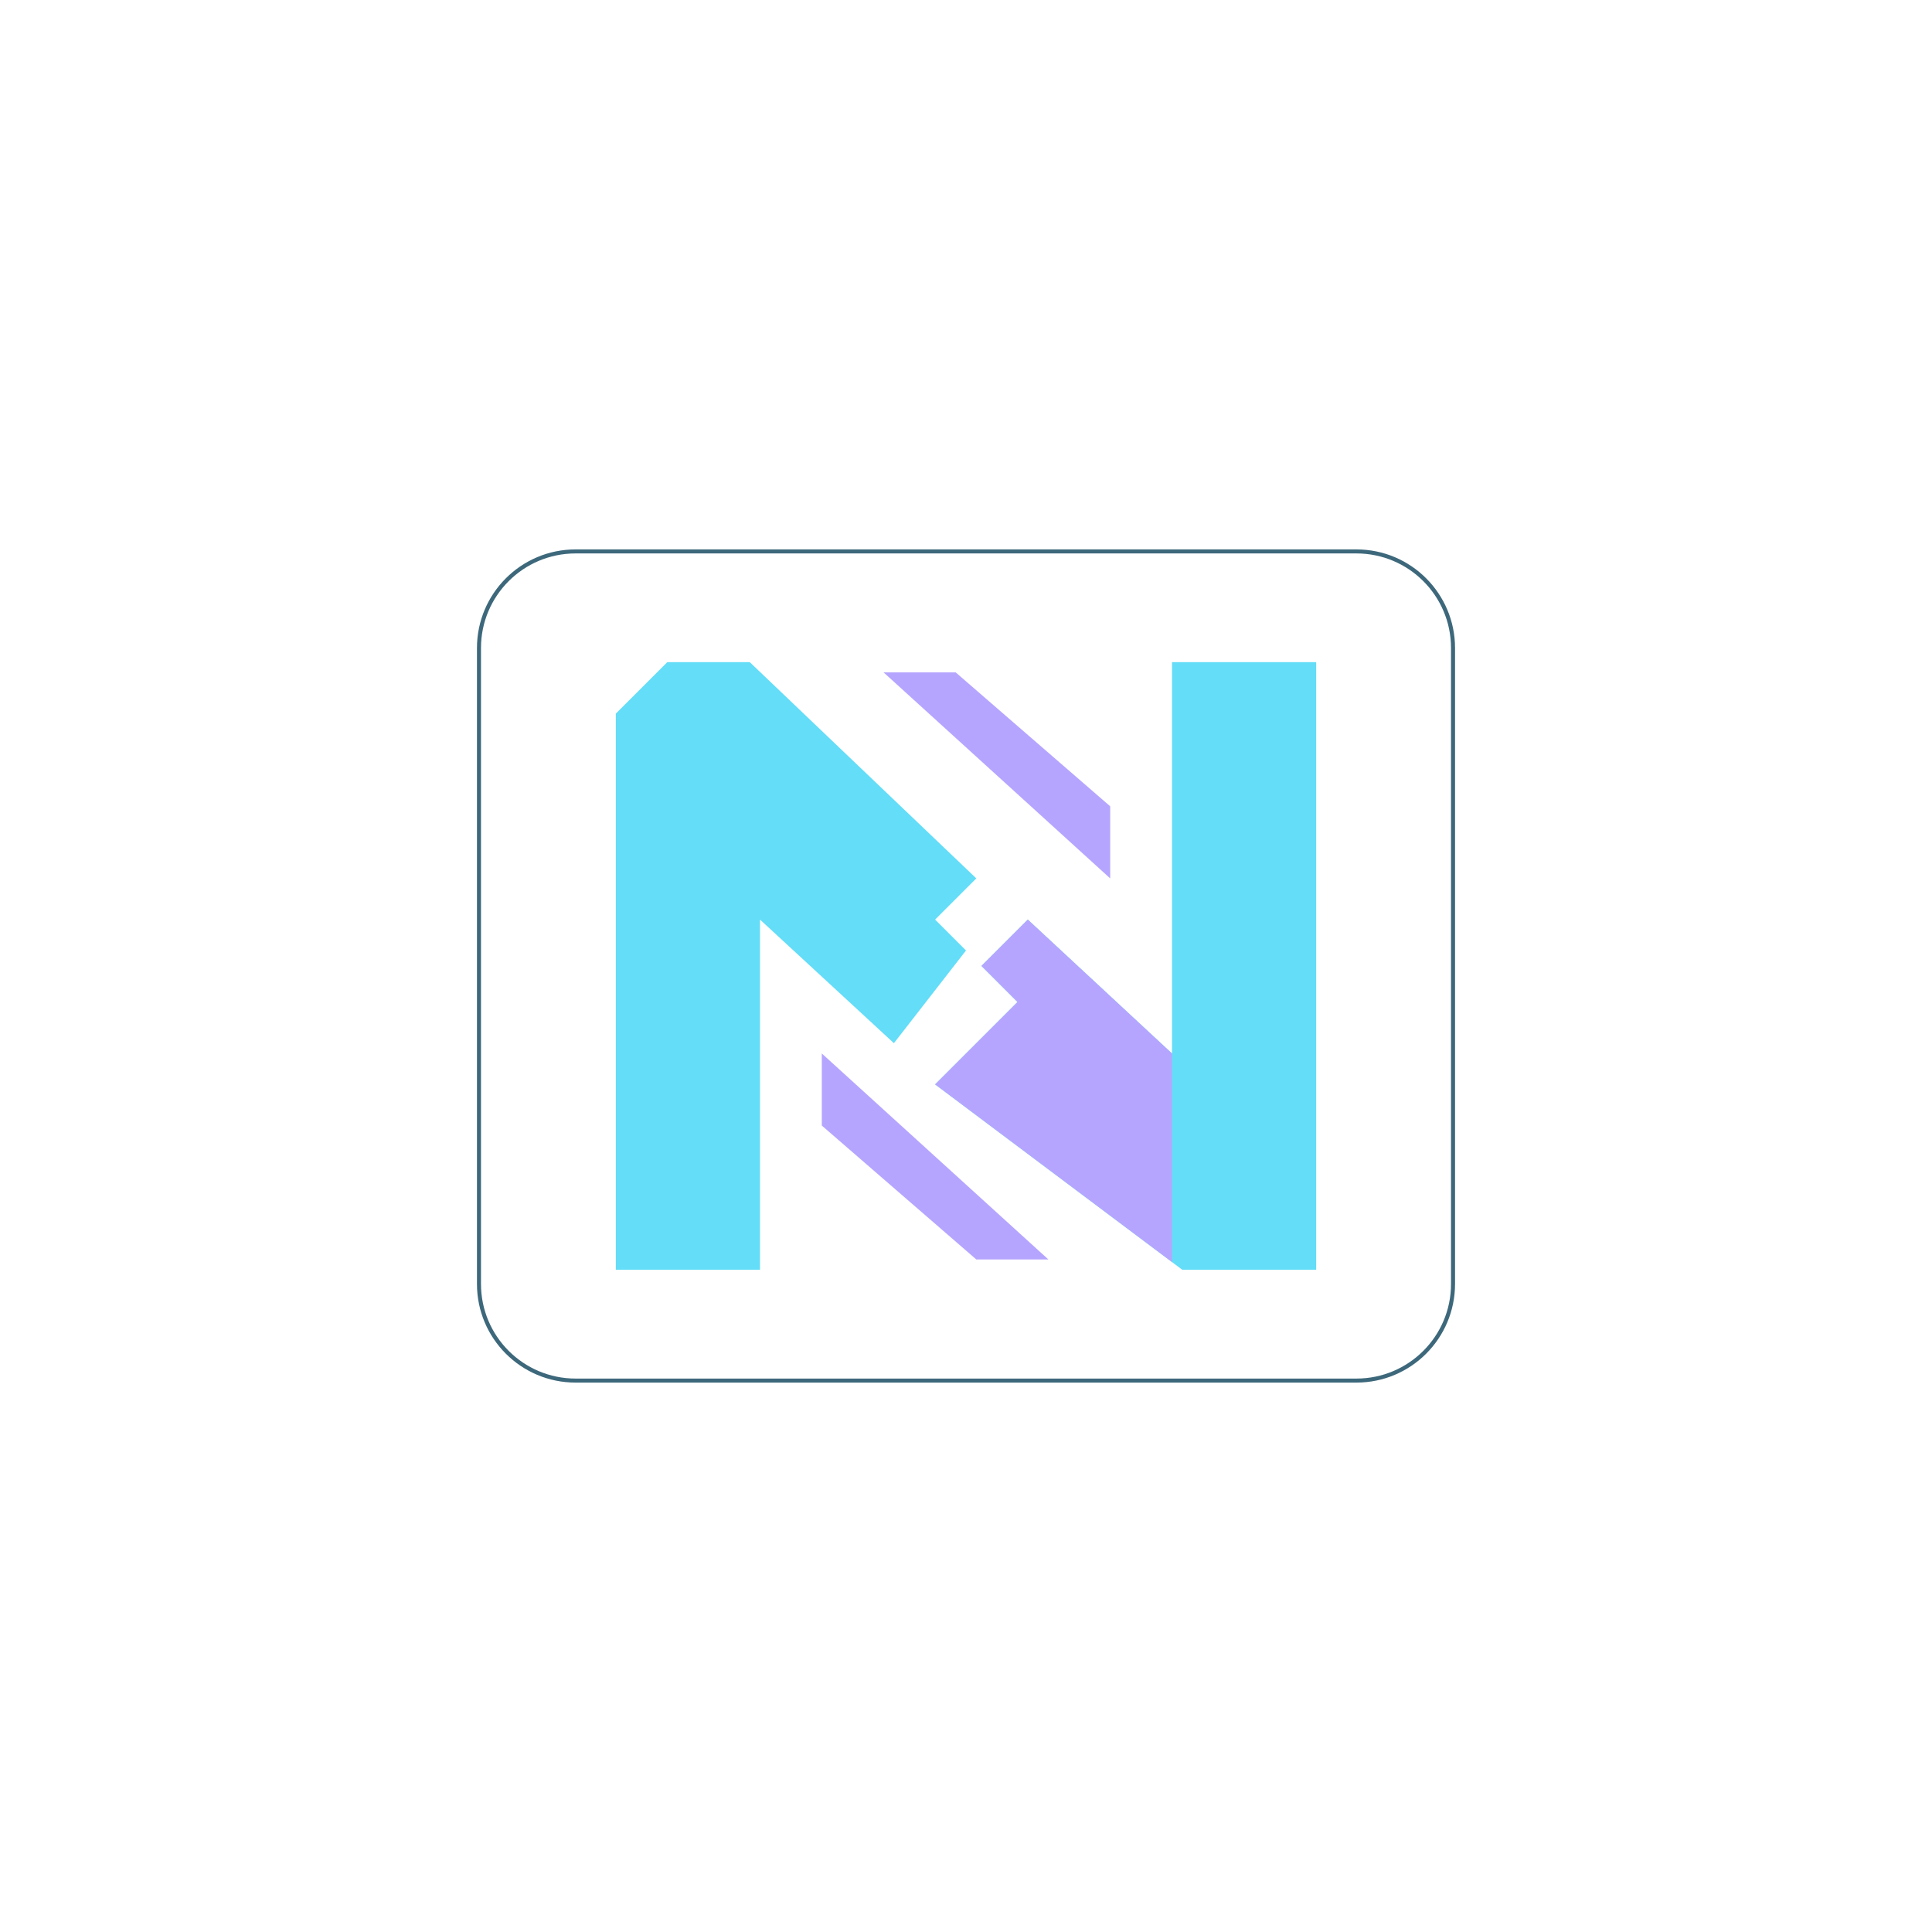
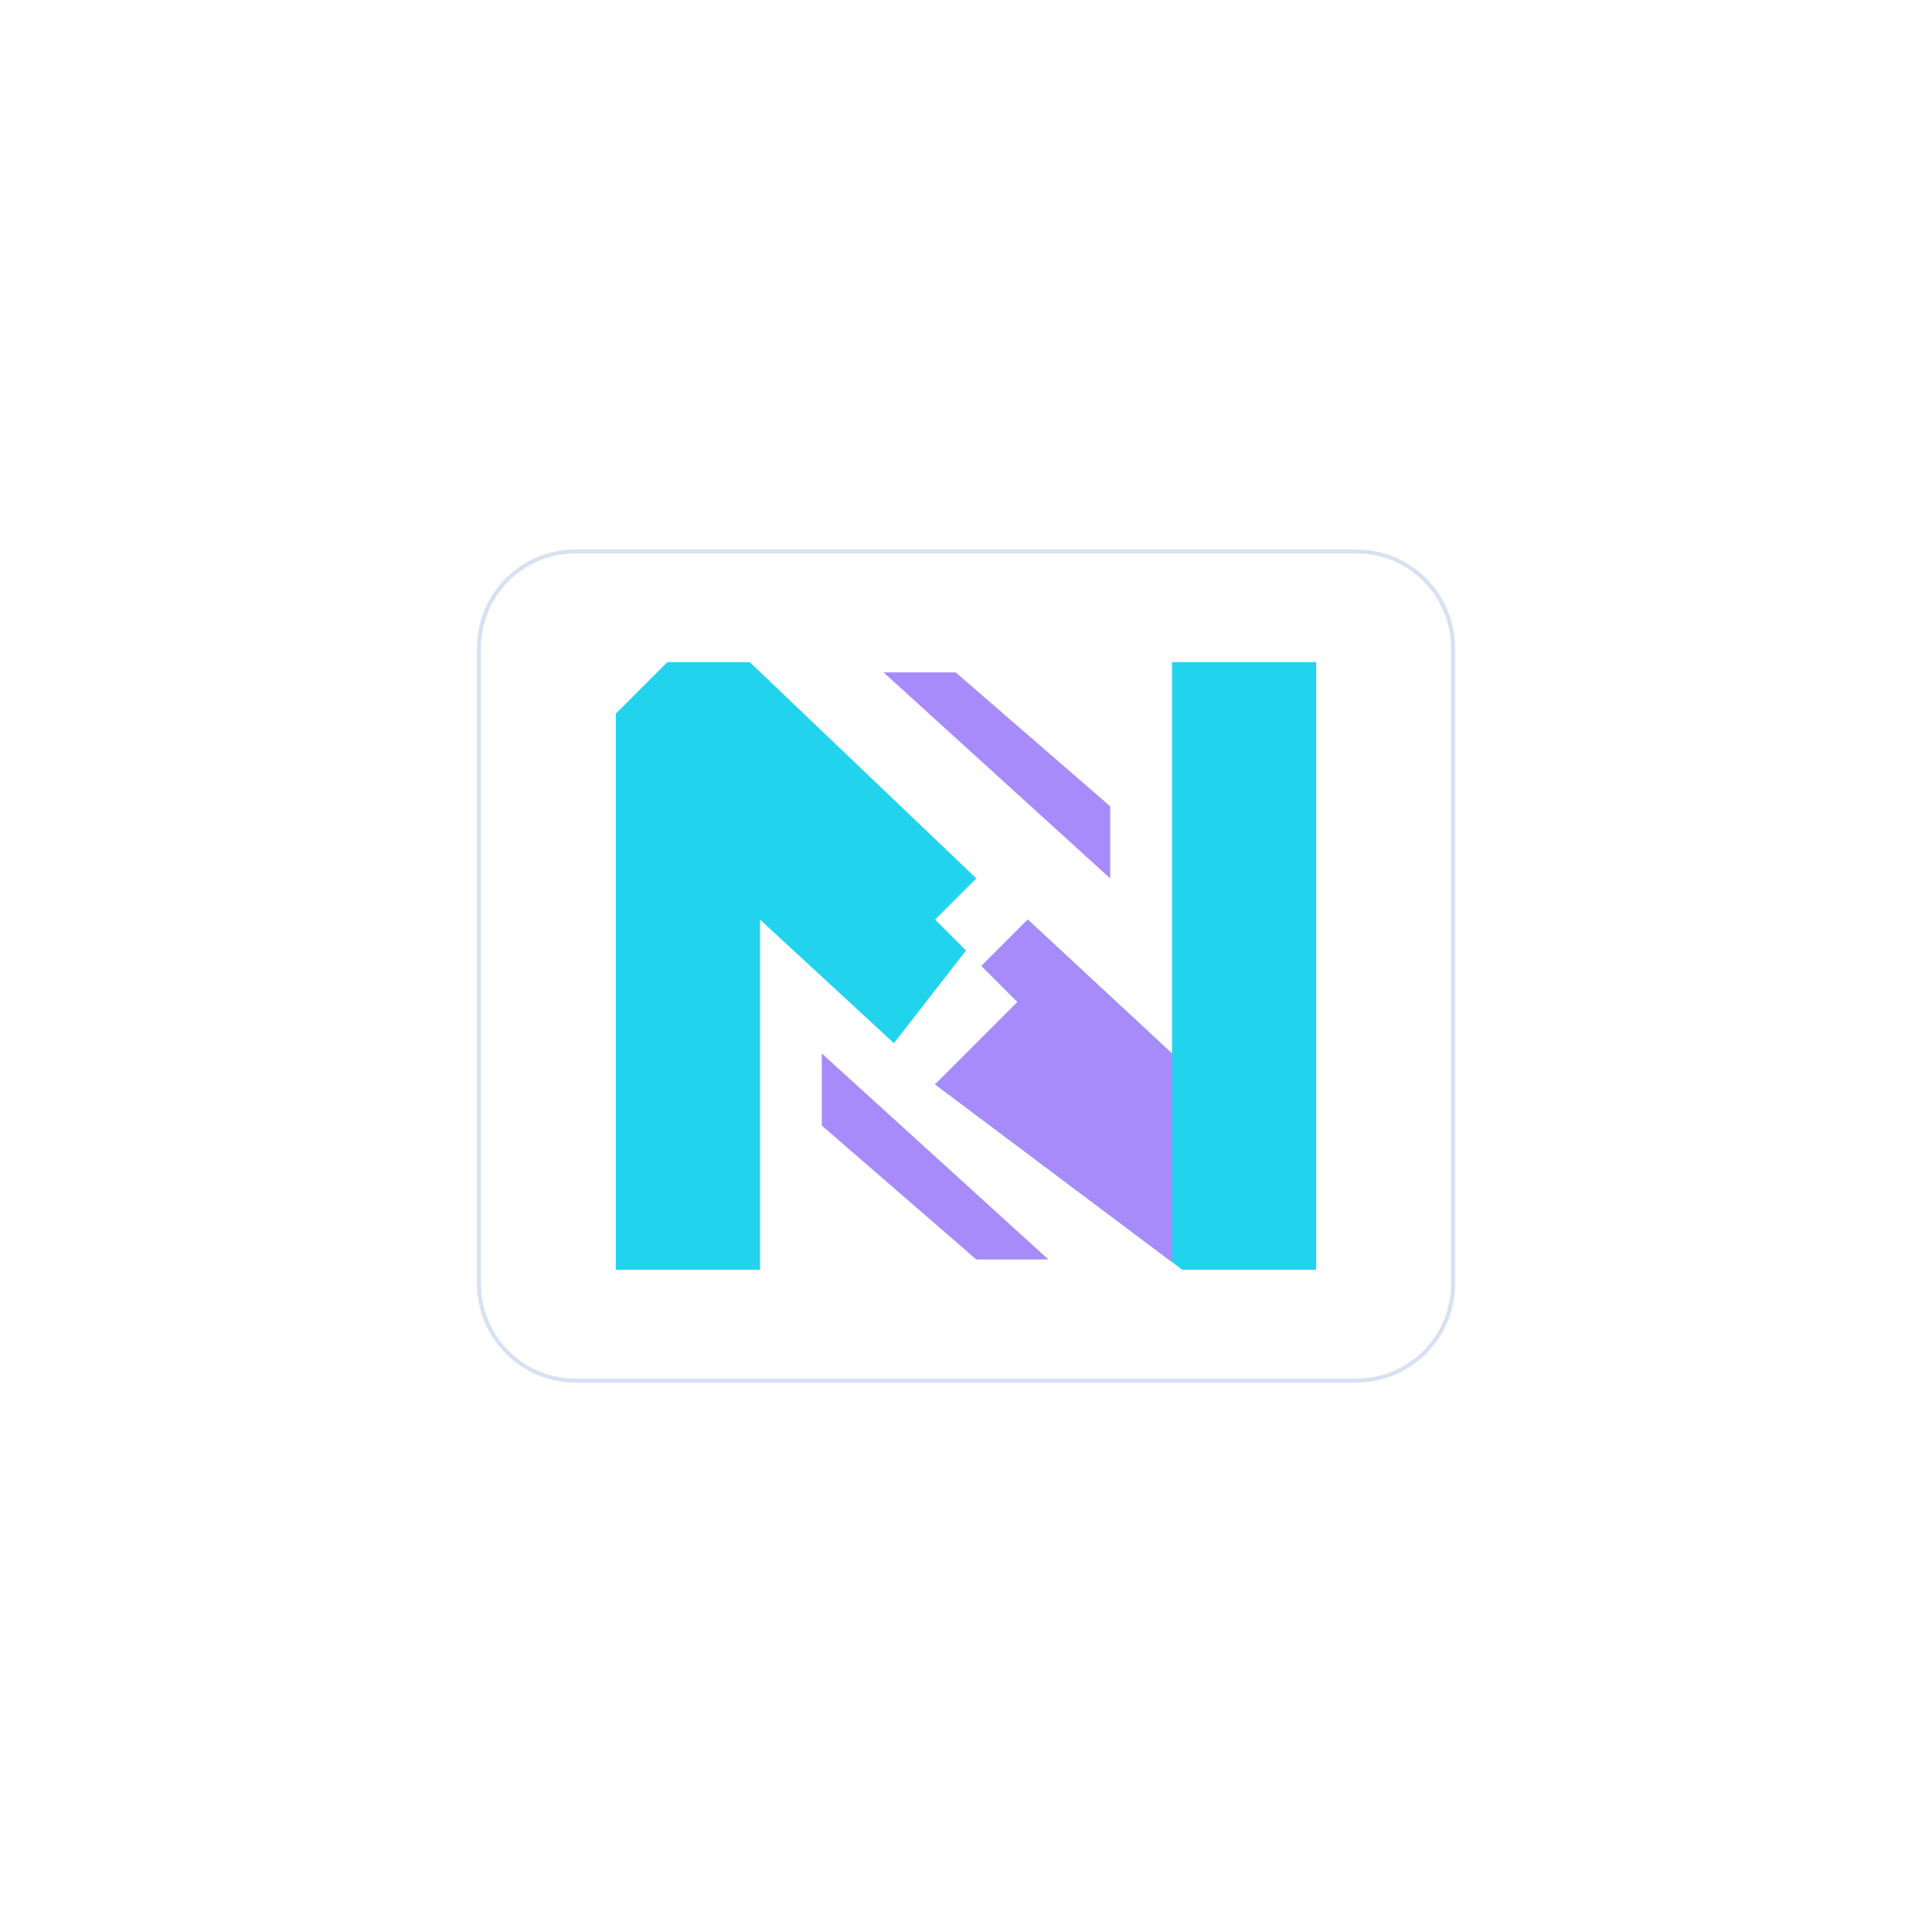
<svg xmlns="http://www.w3.org/2000/svg" viewBox="0 0 480 480" width="480" height="480" role="img" aria-labelledby="title">
  <g transform="translate(240 240)">
-     <rect x="-121" y="-103" width="242" height="206" rx="24" fill="none" stroke="#3D687B" />
+     <rect x="-121" y="-103" width="242" height="206" rx="24" fill="none" stroke="#7D9BD2" stroke-opacity="0.3" />
    <g transform="translate(-87 -75.5) scale(2.55882)">
-       <path d="M0 59V5L5 0H13L35 21L31 25L34 28L27 37L14 25V59ZM40 25L54 38V0H68V59H55L31 41L39 33L35.5 29.5Z" fill="#63DDF8" />
-       <path d="M40 25L54 38V58.25L31 41L39 33L35.5 29.5ZM20 38L42 58H35L20 45Z" fill="#B6A5FF" />
+       <path d="M0 59V5L5 0H13L35 21L31 25L34 28L27 37L14 25V59ZM40 25L54 38V0H68V59H55L31 41L39 33L35.5 29.5Z" fill="#22D3EE" />
+       <path d="M40 25L54 38V58.25L31 41L39 33L35.5 29.5ZM20 38L42 58H35L20 45Z" fill="#A78BFA" />
      <g transform="rotate(180 34 29.5)">
-         <path d="M20 38L42 58H35L20 45Z" fill="#B6A5FF" />
+         <path d="M20 38L42 58H35L20 45Z" fill="#A78BFA" />
      </g>
    </g>
  </g>
</svg>
